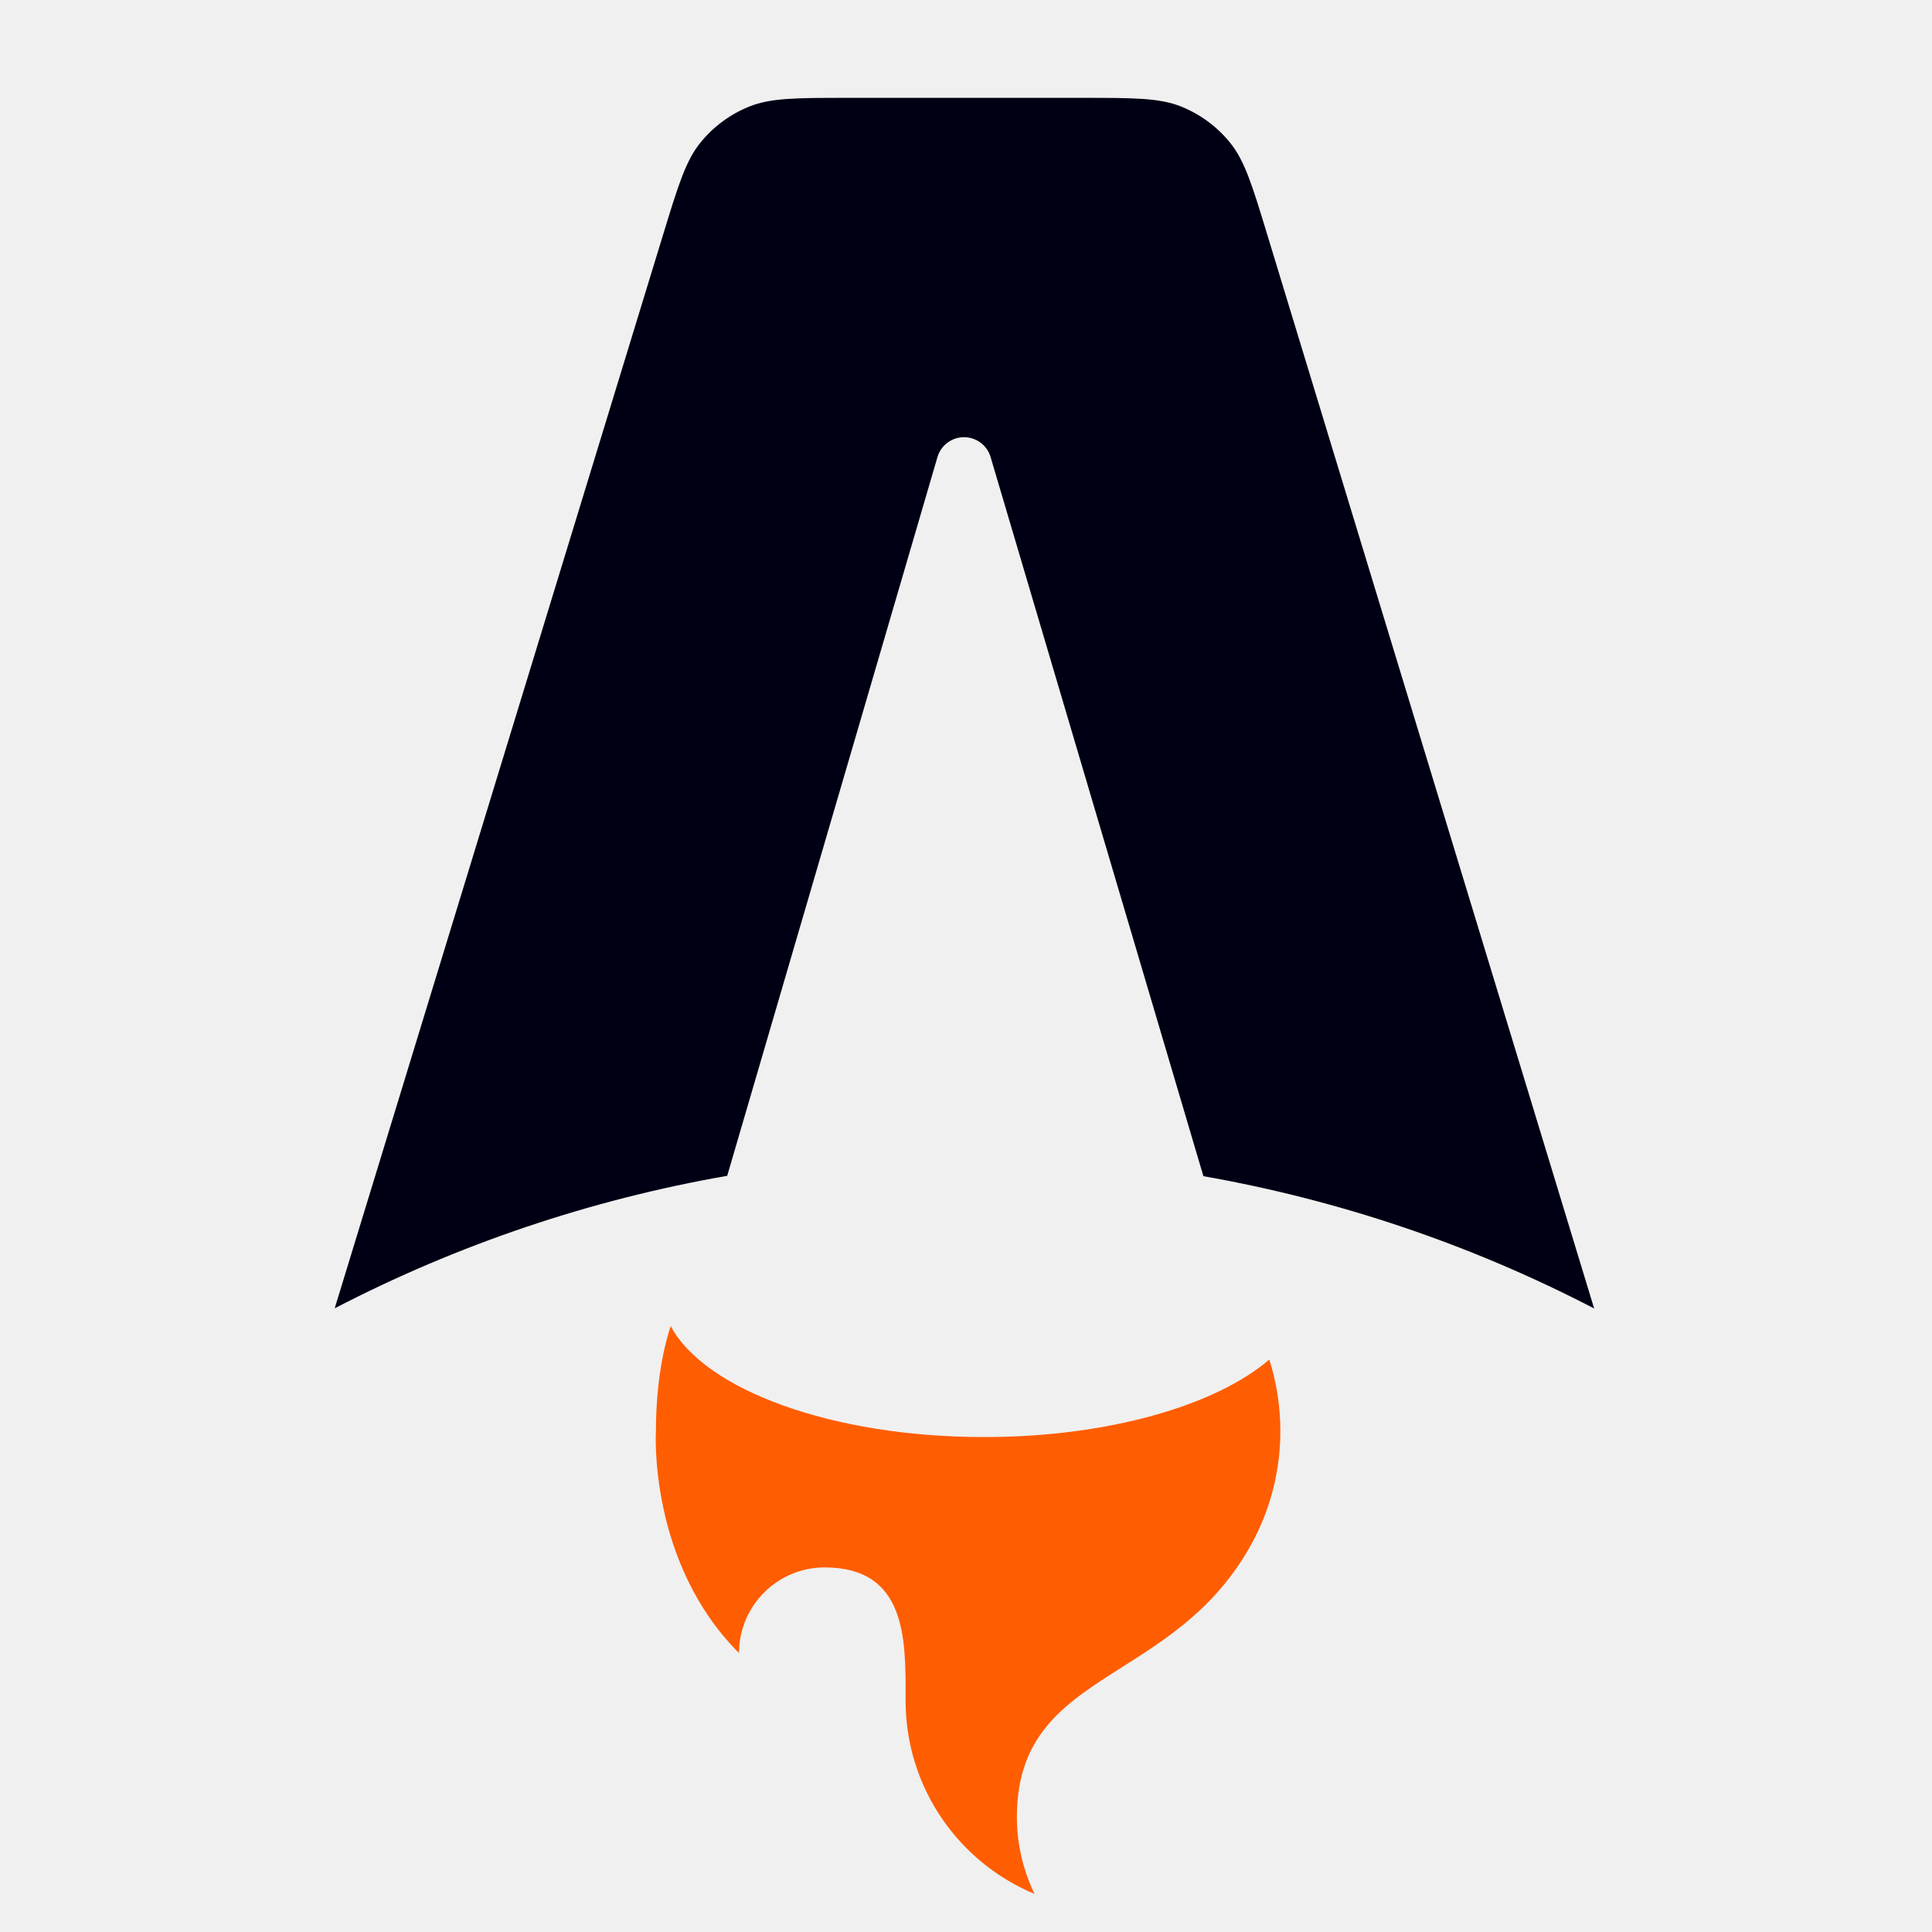
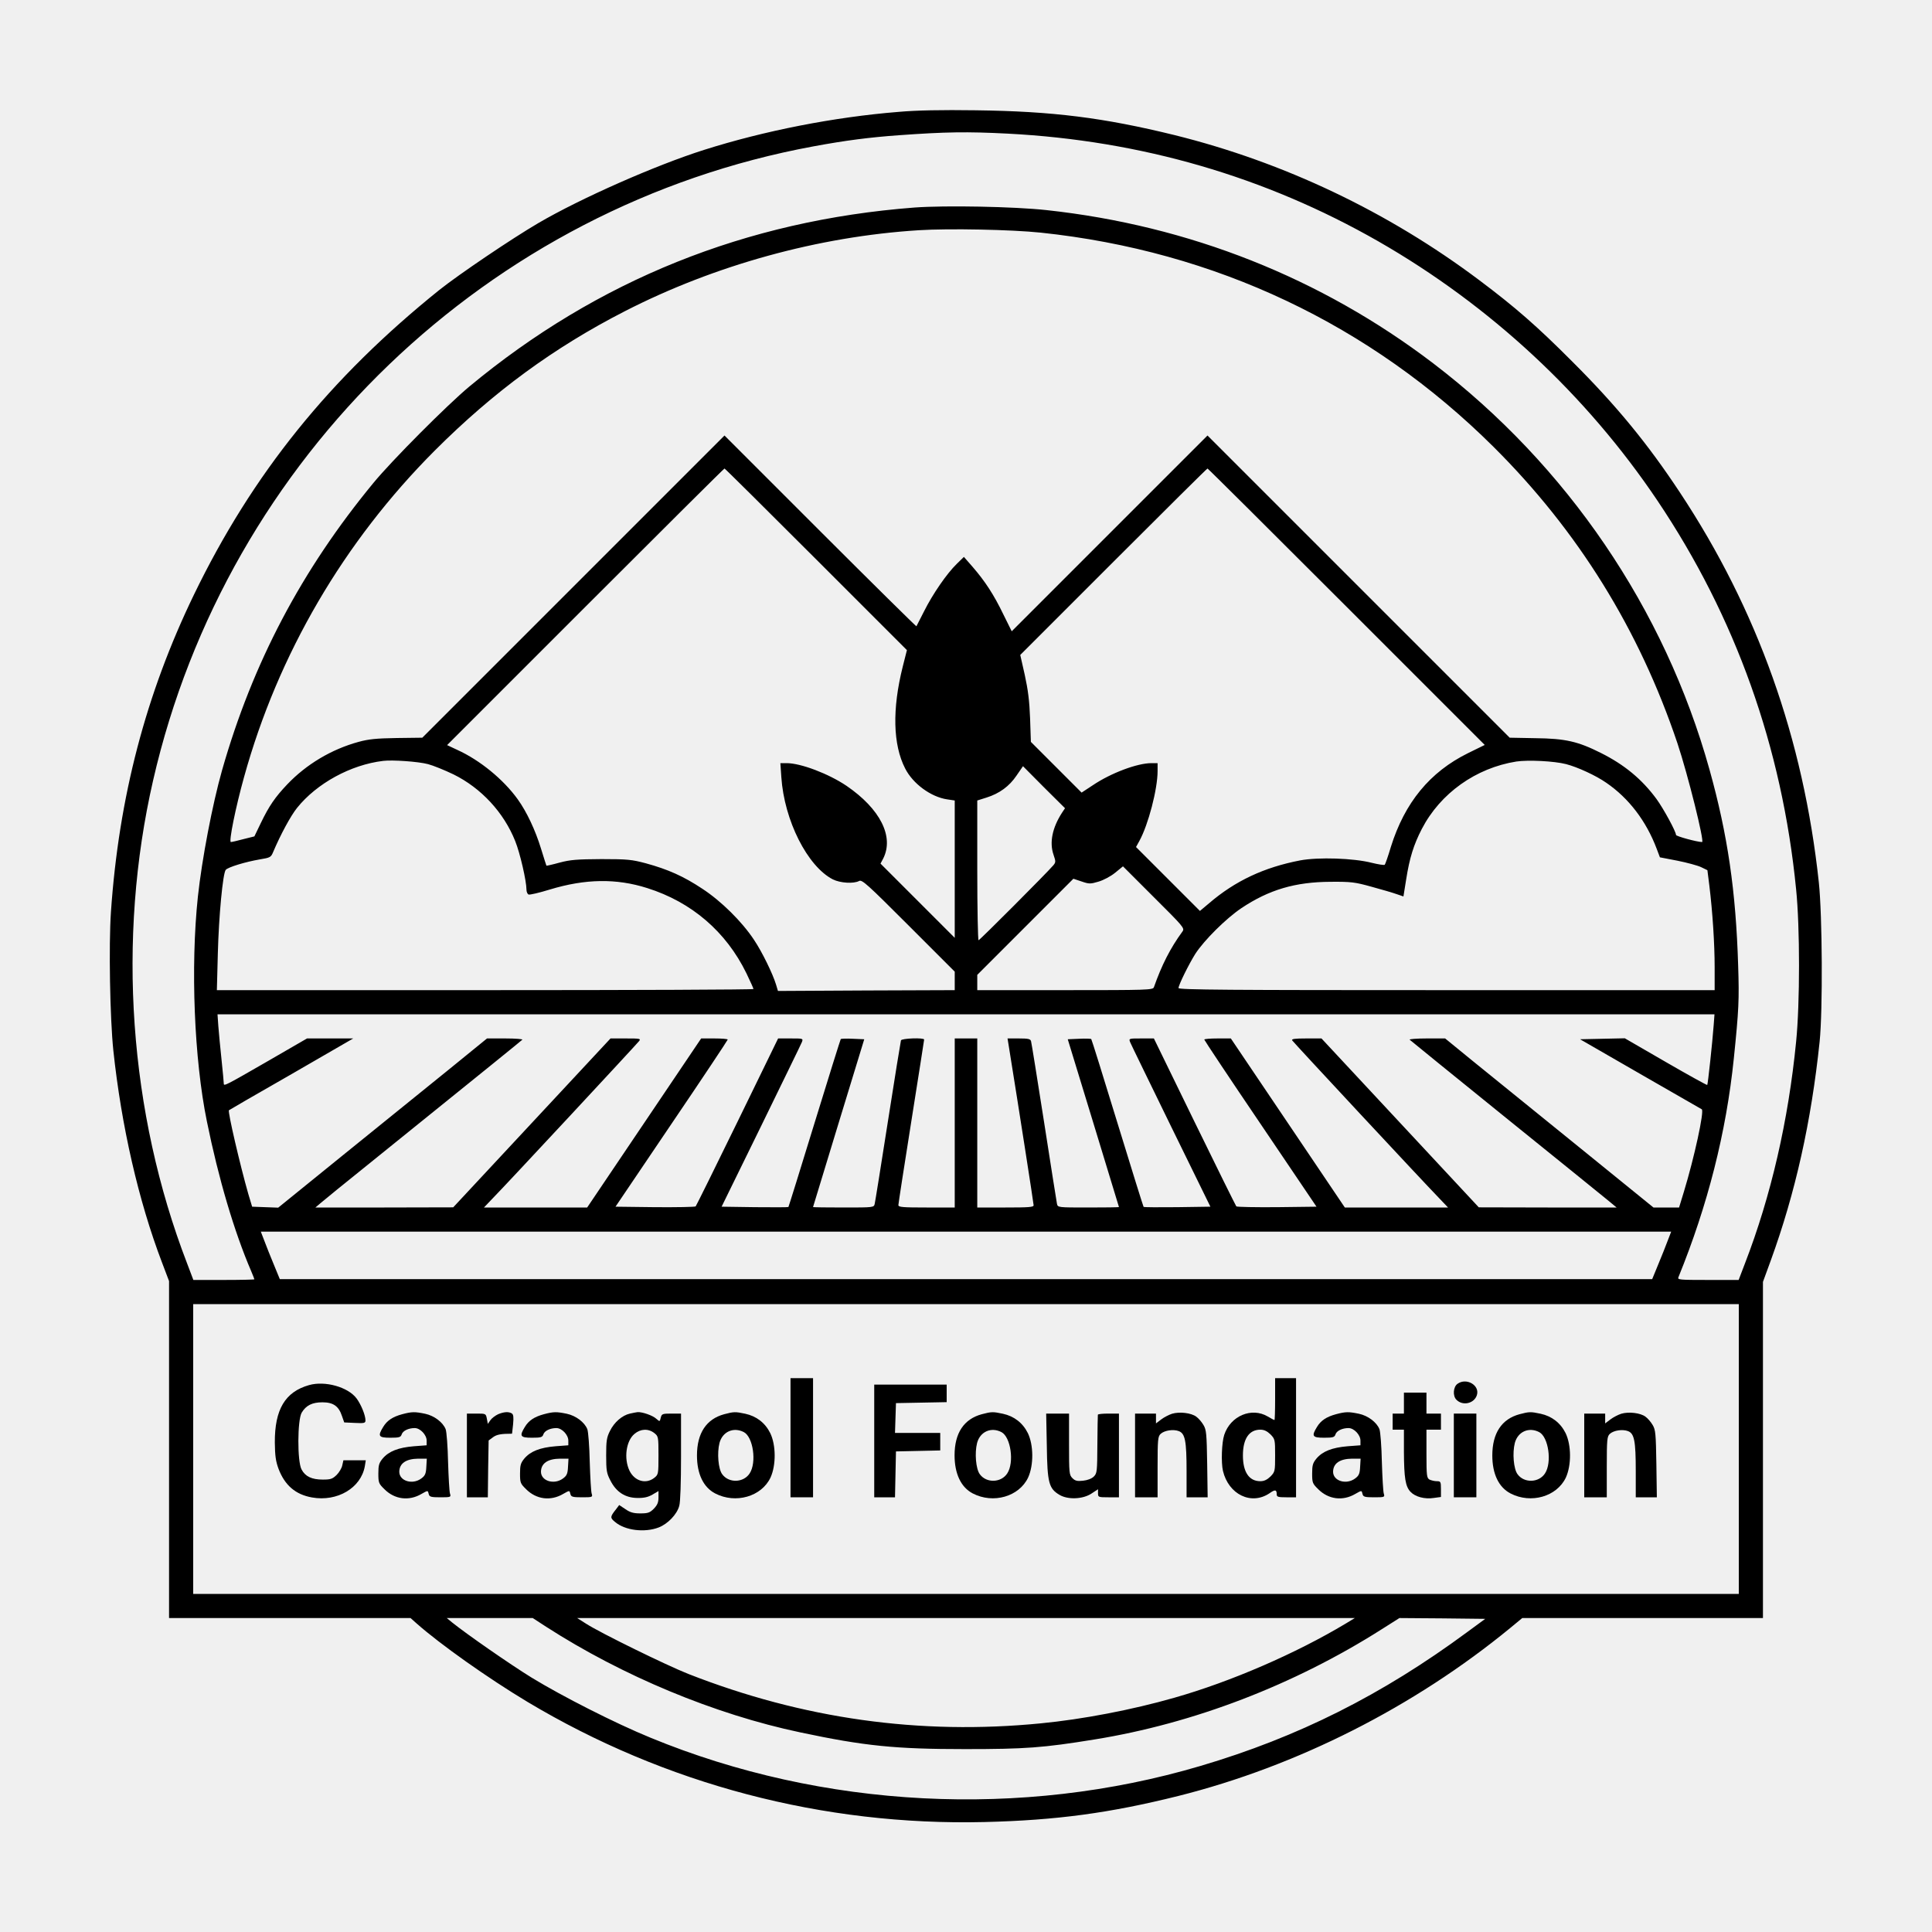
- <svg xmlns="http://www.w3.org/2000/svg" width="256" height="256" fill="none">
-   <style>
-         #flame { fill: #FF5D01; }
-         #a { fill: #000014; }
-         @media (prefers-color-scheme: dark) {
-             #a { fill: #fff; }
-         }
-     </style>
-   <path id="a" fill-rule="evenodd" clip-rule="evenodd" d="M163.008 18.929c1.944 2.413 2.935 5.67 4.917 12.181l43.309 142.27a180.277 180.277 0 00-51.778-17.53l-28.198-95.29a3.67 3.67 0 00-7.042.01l-27.857 95.232a180.225 180.225 0 00-52.01 17.557l43.52-142.281c1.99-6.502 2.983-9.752 4.927-12.16a15.999 15.999 0 016.484-4.798c2.872-1.154 6.271-1.154 13.07-1.154h31.085c6.807 0 10.211 0 13.086 1.157a16.004 16.004 0 016.487 4.806z" />
-   <path id="flame" fill-rule="evenodd" clip-rule="evenodd" d="M168.19 180.151c-7.139 6.105-21.39 10.268-37.804 10.268-20.147 0-37.033-6.272-41.513-14.707-1.602 4.835-1.961 10.367-1.961 13.902 0 0-1.056 17.355 11.015 29.426 0-6.268 5.081-11.349 11.349-11.349 10.743 0 10.731 9.373 10.721 16.977v.679c0 11.542 7.054 21.436 17.086 25.606a23.27 23.27 0 01-2.339-10.2c0-11.008 6.463-15.107 13.974-19.87 5.976-3.79 12.616-8.001 17.192-16.449a31.024 31.024 0 003.743-14.82c0-3.299-.513-6.479-1.463-9.463z" />
+ <svg xmlns="http://www.w3.org/2000/svg" version="1.0" width="1200pt" height="1200pt" viewBox="0 0 1200 1200" preserveAspectRatio="xMidYMid meet">
+   <g transform="translate(0,1200) scale(0.1,-0.1)" fill="#000000" stroke="none">
+     <path d="M5580 11305 c-398 -32 -832 -117 -1207 -236 -300 -95 -765 -300 -1030 -455 -164 -96 -491 -317 -613 -414 -682 -548 -1162 -1143 -1526 -1895 -298 -616 -466 -1257 -515 -1970 -14 -206 -6 -659 15 -860 50 -469 156 -933 302 -1316 l44 -116 0 -1047 0 -1046 750 0 750 0 37 -33 c148 -131 445 -341 688 -487 857 -513 1838 -771 2840 -747 448 11 779 56 1204 162 737 185 1464 553 2061 1043 l75 62 748 0 747 0 0 1044 0 1044 49 134 c152 418 251 860 303 1358 20 194 17 784 -5 990 -96 892 -381 1693 -862 2420 -200 303 -396 542 -670 815 -218 219 -356 339 -576 504 -567 426 -1216 734 -1894 902 -440 108 -756 148 -1235 154 -212 3 -369 0 -480 -10z m680 -135 c827 -43 1598 -267 2301 -669 694 -398 1291 -952 1734 -1611 485 -722 774 -1532 861 -2414 24 -236 24 -708 0 -946 -48 -489 -156 -959 -318 -1378 l-39 -102 -191 0 c-177 0 -190 1 -183 17 182 447 297 900 344 1358 31 302 34 366 27 577 -14 463 -65 813 -178 1218 -278 998 -884 1889 -1717 2524 -696 530 -1515 855 -2401 951 -201 22 -628 30 -820 16 -1046 -80 -1969 -451 -2765 -1112 -137 -114 -481 -459 -596 -599 -446 -541 -750 -1118 -940 -1785 -60 -212 -125 -553 -150 -785 -46 -435 -23 -1010 56 -1395 72 -355 170 -686 275 -930 11 -26 20 -49 20 -51 0 -2 -85 -4 -189 -4 l-190 0 -39 103 c-361 937 -437 2015 -211 3000 460 2009 2082 3566 4102 3938 200 37 349 56 529 69 292 21 423 23 678 10z m205 -615 c1081 -114 2046 -570 2811 -1330 525 -522 905 -1134 1143 -1842 65 -195 169 -613 153 -613 -31 0 -162 36 -162 44 0 21 -78 164 -121 223 -91 124 -201 214 -345 286 -143 72 -221 90 -408 92 l-159 3 -938 938 -939 939 -608 -608 -608 -608 -52 105 c-59 122 -113 205 -190 294 l-55 63 -44 -43 c-62 -60 -150 -188 -203 -294 -25 -49 -46 -91 -48 -94 -1 -2 -270 263 -597 590 l-595 595 -939 -939 -938 -938 -159 -2 c-127 -2 -175 -7 -237 -24 -168 -46 -324 -139 -443 -264 -75 -79 -113 -134 -164 -240 l-40 -83 -68 -17 c-37 -10 -72 -18 -78 -18 -14 0 29 214 82 404 211 763 620 1462 1184 2027 366 366 740 640 1181 866 558 286 1203 464 1825 503 189 12 577 4 759 -15z m-1396 -2029 l564 -564 -26 -103 c-66 -263 -61 -484 15 -632 48 -95 160 -177 261 -192 l47 -7 0 -427 0 -426 -230 230 -231 231 17 32 c68 136 -19 308 -228 451 -111 75 -284 141 -372 141 l-39 0 6 -87 c18 -269 162 -554 320 -635 46 -23 129 -28 163 -10 18 10 50 -19 307 -276 l287 -287 0 -57 0 -58 -549 -2 -549 -3 -12 40 c-20 66 -86 202 -137 278 -74 112 -203 240 -321 317 -116 77 -212 120 -351 158 -87 23 -113 26 -276 26 -151 -1 -193 -4 -260 -22 -43 -12 -80 -20 -81 -19 -1 1 -16 49 -34 107 -35 114 -88 227 -144 305 -89 124 -236 244 -375 307 l-64 30 859 859 c472 472 861 859 864 859 3 0 259 -254 569 -564z m3294 -294 l859 -859 -104 -51 c-237 -117 -393 -307 -479 -582 -17 -58 -35 -108 -38 -111 -3 -4 -40 2 -81 12 -113 29 -331 36 -444 15 -224 -43 -404 -127 -567 -267 l-56 -47 -198 198 -199 199 21 38 c55 100 113 321 113 434 l0 49 -38 0 c-88 0 -251 -61 -364 -137 l-70 -46 -158 158 -157 157 -5 147 c-4 109 -13 177 -33 269 l-28 124 579 579 c318 318 581 579 584 579 3 0 391 -386 863 -858z m-5705 -978 c31 -8 103 -37 159 -64 172 -85 312 -236 383 -414 30 -74 70 -248 70 -302 0 -13 6 -27 13 -30 8 -3 67 11 132 31 221 67 413 70 605 9 276 -87 490 -271 616 -529 24 -50 44 -94 44 -98 0 -4 -750 -7 -1666 -7 l-1667 0 6 228 c6 232 31 497 49 519 14 17 123 50 211 65 66 11 70 13 84 47 46 108 108 223 148 273 122 152 333 268 535 292 58 7 217 -4 278 -20z m7069 0 c70 -18 186 -71 250 -116 139 -95 248 -237 313 -410 l20 -53 109 -21 c60 -12 126 -30 147 -40 l39 -19 12 -95 c20 -163 33 -361 33 -508 l0 -142 -1665 0 c-1345 0 -1665 2 -1665 13 0 19 64 148 104 212 55 85 191 220 286 284 172 115 335 163 555 164 127 1 151 -2 255 -31 63 -17 134 -38 156 -46 l41 -14 17 106 c21 134 47 216 97 313 115 222 336 379 587 419 74 11 235 3 309 -16z m-3130 -301 c-61 -94 -80 -186 -53 -263 14 -41 14 -46 -2 -65 -41 -48 -457 -465 -464 -465 -4 0 -8 195 -8 434 l0 434 57 18 c80 25 142 70 187 137 l40 58 130 -131 131 -130 -18 -27z m748 -738 c-77 -105 -130 -211 -178 -347 -6 -17 -41 -18 -552 -18 l-545 0 0 48 0 47 298 298 299 299 51 -17 c46 -16 55 -16 105 -1 31 9 76 33 103 55 l49 40 192 -192 c182 -181 192 -192 178 -212z m3299 -582 c-8 -108 -36 -368 -40 -372 -2 -2 -118 62 -258 143 l-254 147 -139 -3 -139 -3 373 -215 c206 -118 378 -217 383 -220 17 -10 -47 -302 -111 -512 l-30 -98 -79 0 -80 0 -477 387 c-263 213 -554 449 -648 525 l-169 138 -115 0 c-63 0 -111 -4 -105 -8 5 -5 270 -220 589 -478 319 -257 606 -490 638 -516 l58 -48 -428 0 -428 1 -488 524 -489 525 -95 0 c-72 0 -92 -3 -87 -12 9 -14 809 -873 908 -975 l60 -63 -320 0 -321 0 -354 525 -354 525 -82 0 c-46 0 -83 -3 -83 -7 1 -5 157 -240 349 -523 l348 -515 -245 -3 c-135 -1 -249 1 -253 5 -4 5 -121 241 -260 526 l-252 517 -78 0 c-77 0 -78 0 -70 -22 5 -13 120 -248 254 -523 l245 -500 -206 -3 c-113 -1 -207 -1 -209 2 -2 2 -75 236 -162 520 -87 284 -160 519 -163 522 -3 3 -37 4 -76 2 l-70 -3 159 -520 c87 -286 159 -521 159 -522 0 -2 -85 -3 -190 -3 -189 0 -190 0 -195 23 -2 12 -39 240 -80 507 -42 267 -78 493 -81 503 -4 14 -17 17 -76 17 l-70 0 6 -37 c66 -409 156 -988 156 -999 0 -12 -29 -14 -175 -14 l-175 0 0 525 0 525 -70 0 -70 0 0 -525 0 -525 -175 0 c-147 0 -175 2 -175 15 0 8 36 241 80 518 44 277 80 507 80 510 0 13 -140 8 -144 -5 -2 -7 -39 -233 -81 -503 -42 -269 -79 -500 -82 -512 -5 -23 -6 -23 -194 -23 -104 0 -189 1 -189 3 0 1 72 236 159 522 l159 520 -70 3 c-39 2 -73 1 -76 -2 -2 -3 -76 -238 -163 -522 -87 -284 -160 -518 -162 -521 -2 -2 -96 -2 -209 -1 l-206 3 245 500 c134 275 249 510 254 523 8 22 7 22 -70 22 l-78 0 -252 -517 c-139 -285 -256 -521 -260 -526 -4 -4 -118 -6 -253 -5 l-245 3 348 515 c192 283 348 518 349 523 0 4 -37 7 -83 7 l-82 0 -354 -525 -354 -525 -321 0 -320 0 60 63 c78 79 884 946 903 970 13 16 7 17 -82 17 l-95 0 -489 -525 -488 -524 -428 -1 -428 0 33 28 c18 16 150 123 293 238 746 602 951 768 959 776 6 4 -41 8 -105 8 l-114 0 -231 -188 c-127 -103 -419 -339 -649 -525 l-417 -338 -81 3 -81 3 -24 80 c-50 175 -129 513 -120 519 2 2 176 103 388 224 l384 222 -143 0 -144 0 -242 -140 c-262 -151 -275 -158 -275 -141 0 7 -6 74 -14 149 -8 75 -17 170 -20 210 l-5 72 4649 0 4649 0 -5 -67z m-286 -1340 c-12 -32 -38 -98 -59 -148 l-37 -90 -4262 0 -4262 0 -37 90 c-21 50 -47 116 -59 148 l-22 57 4380 0 4380 0 -22 -57z m442 -1293 l0 -900 -4800 0 -4800 0 0 900 0 900 4800 0 4800 0 0 -900z m-7408 -1104 c475 -306 1047 -544 1578 -656 400 -85 593 -104 1025 -104 373 0 484 8 804 60 614 99 1238 338 1784 685 l109 69 266 -2 267 -3 -113 -83 c-527 -389 -1050 -652 -1657 -831 -1109 -328 -2345 -265 -3415 176 -218 89 -548 257 -738 373 -136 84 -402 269 -493 342 l-34 28 267 0 267 0 83 -54z m4967 20 c-308 -185 -713 -361 -1065 -461 -262 -75 -570 -134 -829 -159 -753 -74 -1478 28 -2190 307 -136 54 -541 252 -635 312 l-55 35 2415 0 2415 0 -56 -34z" />
+     <path d="M4910 3070 l0 -370 70 0 70 0 0 370 0 370 -70 0 -70 0 0 -370z" />
+     <path d="M7920 3310 c0 -71 -2 -130 -4 -130 -3 0 -22 10 -42 22 -100 59 -231 4 -270 -114 -16 -48 -20 -173 -8 -224 35 -147 176 -215 289 -139 35 25 45 23 45 -7 0 -15 8 -18 60 -18 l60 0 0 370 0 370 -65 0 -65 0 0 -130z m-29 -219 c28 -29 29 -32 29 -131 0 -99 -1 -102 -29 -131 -21 -20 -39 -29 -63 -29 -70 0 -108 57 -108 160 0 103 38 160 108 160 24 0 42 -9 63 -29z" />
+     <path d="M9053 3405 c-27 -19 -31 -75 -7 -99 39 -40 110 -24 127 28 20 61 -64 111 -120 71z" />
+     <path d="M1920 3397 c-149 -42 -214 -151 -213 -357 1 -83 6 -117 23 -163 39 -103 106 -160 208 -178 157 -28 304 59 328 194 l6 37 -70 0 -69 0 -7 -31 c-3 -17 -19 -44 -35 -60 -26 -25 -37 -29 -86 -29 -68 0 -109 19 -132 63 -27 49 -26 308 1 353 27 45 65 64 129 64 67 0 101 -24 121 -85 l14 -40 66 -3 c59 -3 66 -1 66 16 0 32 -28 100 -56 137 -53 70 -195 110 -294 82z" />
+     <path d="M5430 3050 l0 -350 65 0 64 0 3 143 3 142 138 3 137 3 0 54 0 55 -140 0 -141 0 3 93 3 92 158 3 157 3 0 54 0 55 -225 0 -225 0 0 -350z" />
+     <path d="M8720 3285 l0 -65 -35 0 -35 0 0 -50 0 -50 35 0 35 0 0 -137 c1 -163 9 -215 41 -249 29 -31 88 -47 145 -38 l44 6 0 49 c0 46 -2 49 -26 49 -14 0 -34 5 -45 10 -17 10 -19 23 -19 160 l0 150 45 0 45 0 0 50 0 50 -45 0 -45 0 0 65 0 65 -70 0 -70 0 0 -65z" />
+     <path d="M2498 3216 c-59 -16 -94 -39 -118 -79 -35 -57 -29 -67 44 -67 56 0 65 3 71 21 7 22 42 39 81 39 34 0 74 -42 74 -78 l0 -29 -80 -6 c-95 -8 -155 -31 -193 -76 -23 -28 -27 -42 -27 -93 0 -57 2 -63 38 -98 63 -63 152 -75 230 -29 41 23 39 23 45 -1 4 -17 14 -20 72 -20 65 0 67 1 60 23 -4 12 -9 101 -12 197 -2 96 -9 187 -15 203 -17 43 -71 84 -128 96 -63 13 -82 13 -142 -3z m150 -327 c-2 -43 -8 -55 -31 -72 -55 -41 -137 -16 -137 42 1 52 42 80 118 81 l53 0 -3 -51z" />
+     <path d="M3094 3216 c-17 -8 -39 -24 -48 -37 l-16 -23 -6 32 c-6 32 -7 32 -65 32 l-59 0 0 -260 0 -260 65 0 65 0 2 176 3 177 27 20 c23 17 50 22 118 22 1 0 3 26 7 59 4 44 2 60 -8 67 -20 12 -49 10 -85 -5z" />
+     <path d="M3378 3216 c-59 -16 -94 -39 -118 -79 -35 -57 -29 -67 44 -67 56 0 65 3 71 21 7 22 42 39 81 39 34 0 74 -42 74 -78 l0 -29 -80 -6 c-95 -8 -155 -31 -193 -76 -23 -28 -27 -42 -27 -93 0 -57 2 -63 38 -98 63 -63 152 -75 230 -29 41 23 39 23 45 -1 4 -17 14 -20 72 -20 65 0 67 1 60 23 -4 12 -9 101 -12 197 -2 96 -9 187 -15 203 -17 43 -71 84 -128 96 -63 13 -82 13 -142 -3z m150 -327 c-2 -43 -8 -55 -31 -72 -55 -41 -137 -16 -137 42 1 52 42 80 118 81 l53 0 -3 -51z" />
+     <path d="M3913 3220 c-49 -11 -98 -54 -124 -107 -21 -41 -24 -63 -24 -153 0 -94 3 -111 26 -155 36 -72 92 -108 166 -109 43 -1 68 5 96 21 l37 22 0 -40 c0 -31 -7 -47 -29 -70 -25 -25 -37 -29 -84 -29 -42 0 -63 6 -92 26 l-39 26 -18 -24 c-39 -49 -40 -55 -8 -81 62 -53 184 -68 272 -34 56 22 113 81 127 134 7 22 11 148 11 306 l0 267 -60 0 c-56 0 -60 -2 -66 -26 -6 -25 -6 -25 -28 -6 -21 20 -87 43 -116 41 -8 -1 -30 -5 -47 -9z m151 -121 c25 -20 26 -23 26 -139 0 -116 -1 -119 -26 -139 -52 -41 -122 -21 -154 44 -36 75 -22 185 31 229 38 32 86 34 123 5z" />
+     <path d="M4498 3216 c-111 -30 -169 -118 -169 -256 0 -115 40 -198 113 -236 127 -66 288 -20 344 99 35 77 34 202 -2 276 -32 64 -86 105 -155 120 -61 13 -71 13 -131 -3z m122 -111 c58 -30 81 -189 36 -257 -38 -58 -129 -61 -170 -5 -25 33 -33 133 -17 195 19 70 87 100 151 67z" />
+     <path d="M6098 3216 c-111 -30 -169 -117 -169 -255 0 -115 40 -199 113 -237 127 -66 288 -20 344 99 35 77 34 202 -2 276 -32 64 -86 105 -155 120 -61 13 -71 13 -131 -3z m122 -111 c58 -30 81 -189 36 -257 -38 -58 -129 -61 -170 -5 -25 33 -33 133 -17 195 19 70 87 100 151 67z" />
+     <path d="M7280 3219 c-19 -6 -50 -22 -67 -35 l-33 -25 0 30 0 31 -65 0 -65 0 0 -260 0 -260 70 0 70 0 0 188 c0 172 2 190 19 206 24 22 79 30 113 17 39 -15 48 -61 48 -248 l0 -163 66 0 65 0 -3 208 c-3 186 -5 211 -23 241 -11 19 -31 42 -45 52 -31 23 -103 32 -150 18z" />
+     <path d="M8298 3216 c-59 -16 -94 -39 -118 -79 -35 -57 -29 -67 44 -67 56 0 65 3 71 21 7 22 42 39 81 39 34 0 74 -42 74 -78 l0 -29 -80 -6 c-95 -8 -155 -31 -193 -76 -23 -28 -27 -42 -27 -93 0 -57 2 -63 38 -98 63 -63 152 -75 230 -29 41 23 39 23 45 -1 4 -17 14 -20 72 -20 65 0 67 1 60 23 -4 12 -9 101 -12 197 -2 96 -9 187 -15 203 -17 43 -71 84 -128 96 -63 13 -82 13 -142 -3z m150 -327 c-2 -43 -8 -55 -31 -72 -55 -41 -137 -16 -137 42 1 52 42 80 118 81 l53 0 -3 -51z" />
+     <path d="M9438 3216 c-111 -30 -169 -118 -169 -256 0 -115 40 -198 113 -236 127 -66 288 -20 344 99 35 77 34 202 -2 276 -32 64 -86 105 -155 120 -61 13 -71 13 -131 -3z m122 -111 c58 -30 81 -189 36 -257 -38 -58 -129 -61 -170 -5 -25 33 -33 133 -17 195 19 70 87 100 151 67z" />
+     <path d="M10070 3219 c-19 -6 -50 -22 -67 -35 l-33 -25 0 30 0 31 -65 0 -65 0 0 -260 0 -260 70 0 70 0 0 188 c0 172 2 190 19 206 24 22 79 30 113 17 39 -15 48 -61 48 -248 l0 -163 66 0 65 0 -3 208 c-3 186 -5 211 -23 241 -11 19 -31 42 -45 52 -31 23 -103 32 -150 18z" />
+     <path d="M6502 3018 c3 -229 13 -264 79 -303 52 -31 145 -27 198 8 l41 27 0 -25 c0 -24 2 -25 65 -25 l65 0 0 260 0 260 -65 0 c-36 0 -65 -3 -66 -7 -1 -5 -2 -88 -3 -185 -1 -167 -2 -179 -22 -199 -13 -13 -39 -23 -67 -26 -36 -4 -49 -1 -66 16 -20 20 -21 31 -21 211 l0 190 -71 0 -71 0 4 -202z" />
+     <path d="M9030 2960 l0 -260 70 0 70 0 0 260 0 260 -70 0 -70 0 0 -260z" />
+   </g>
</svg>
